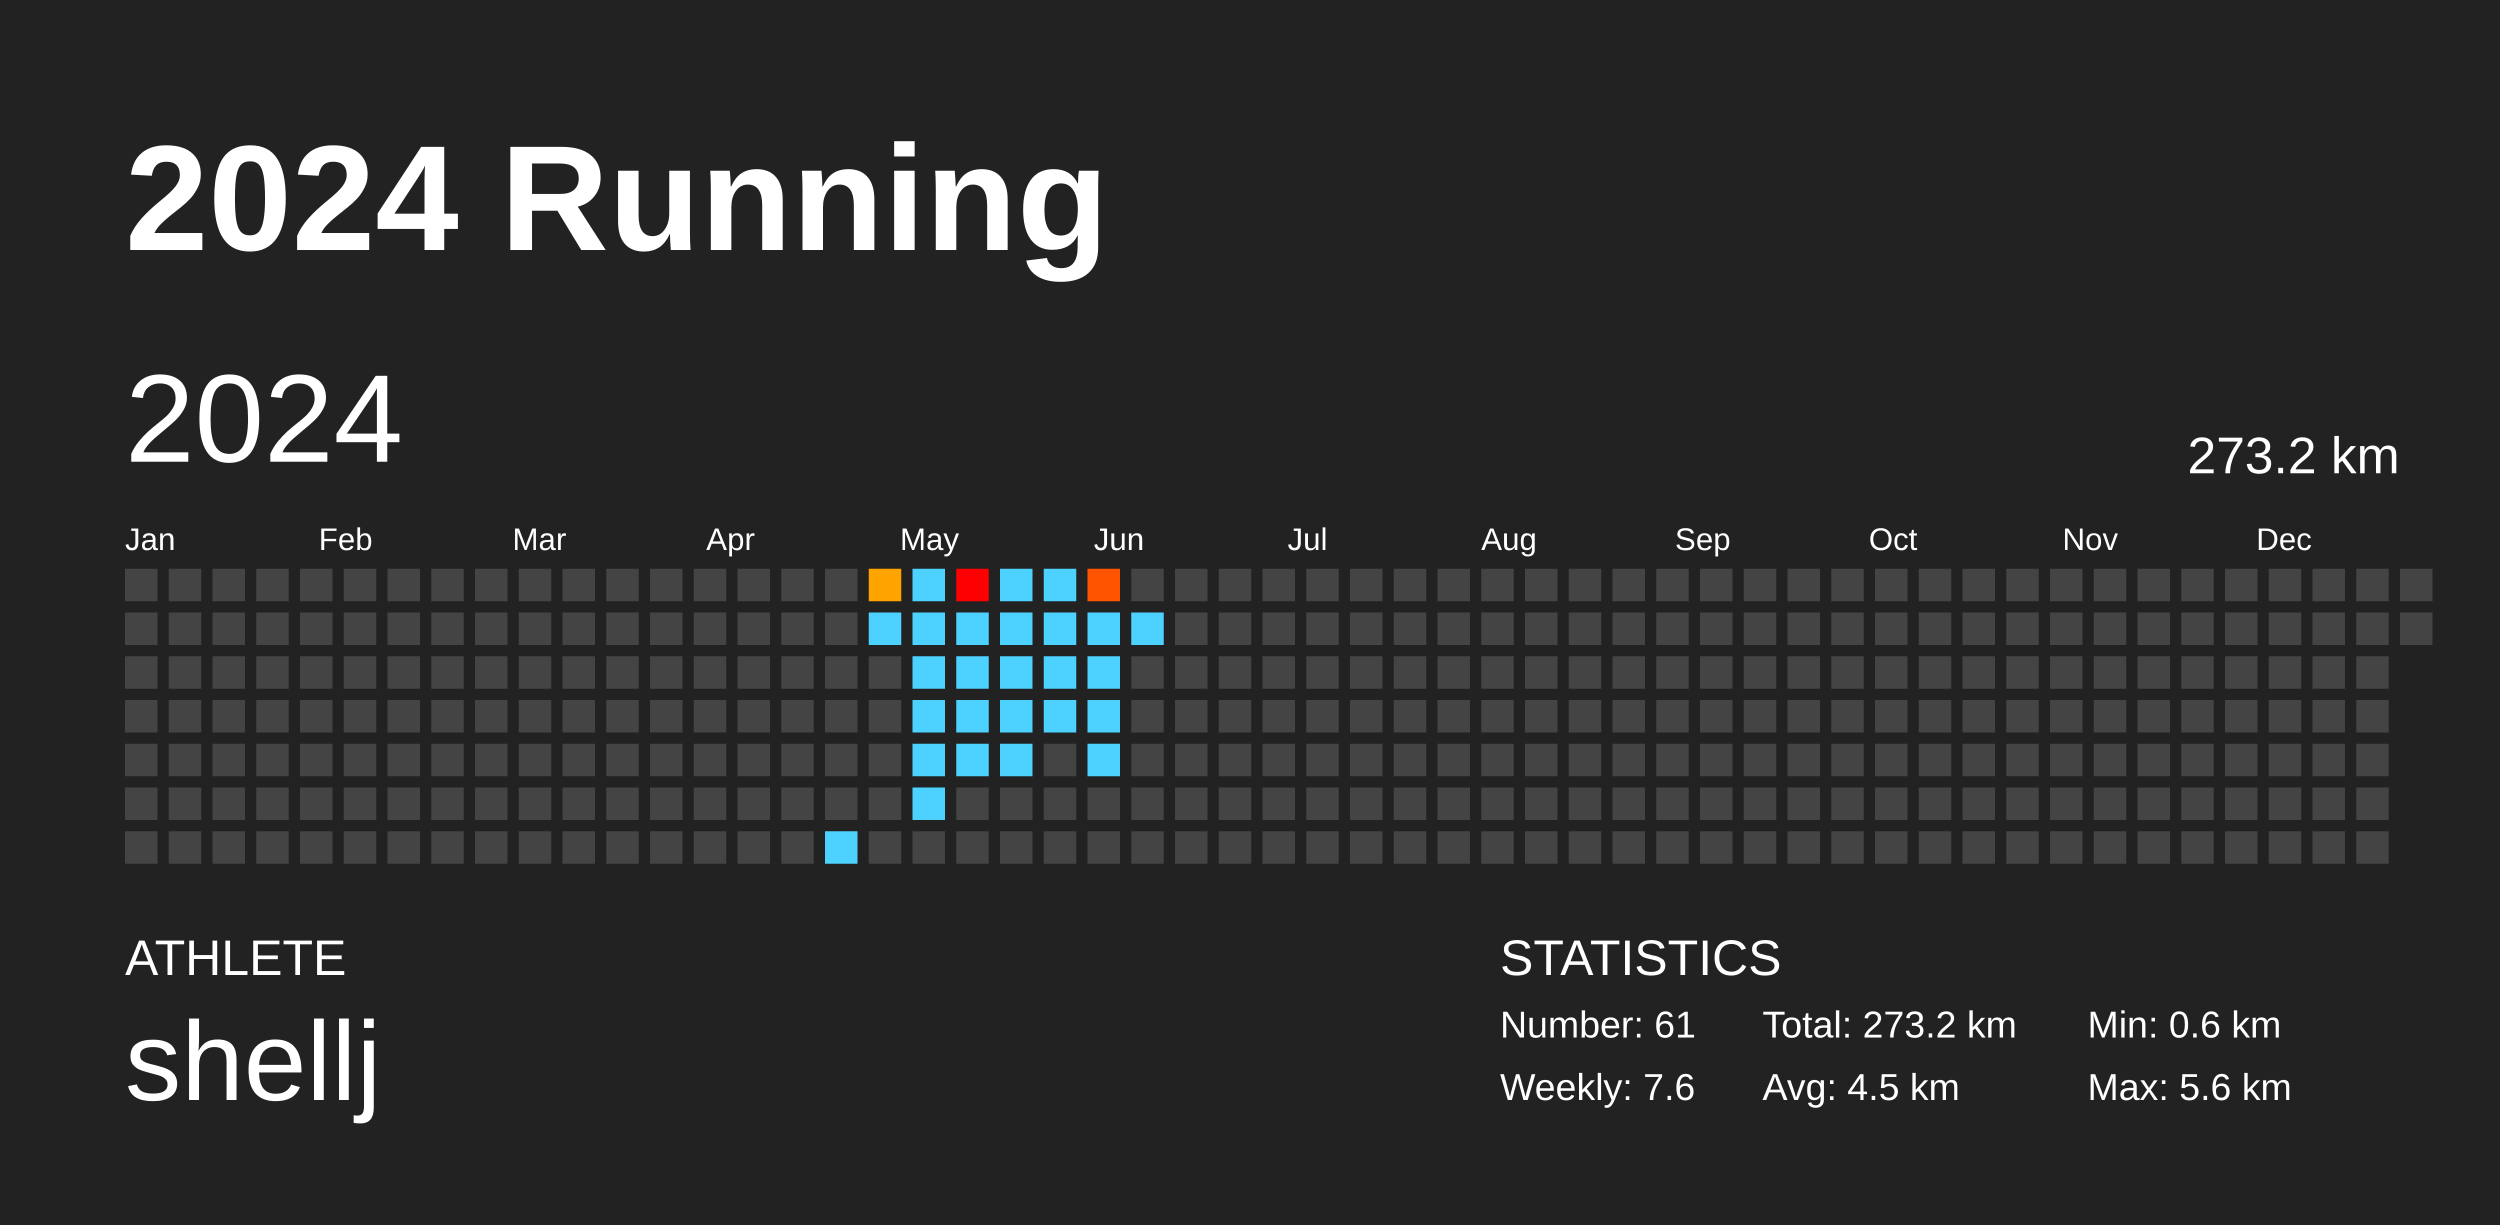
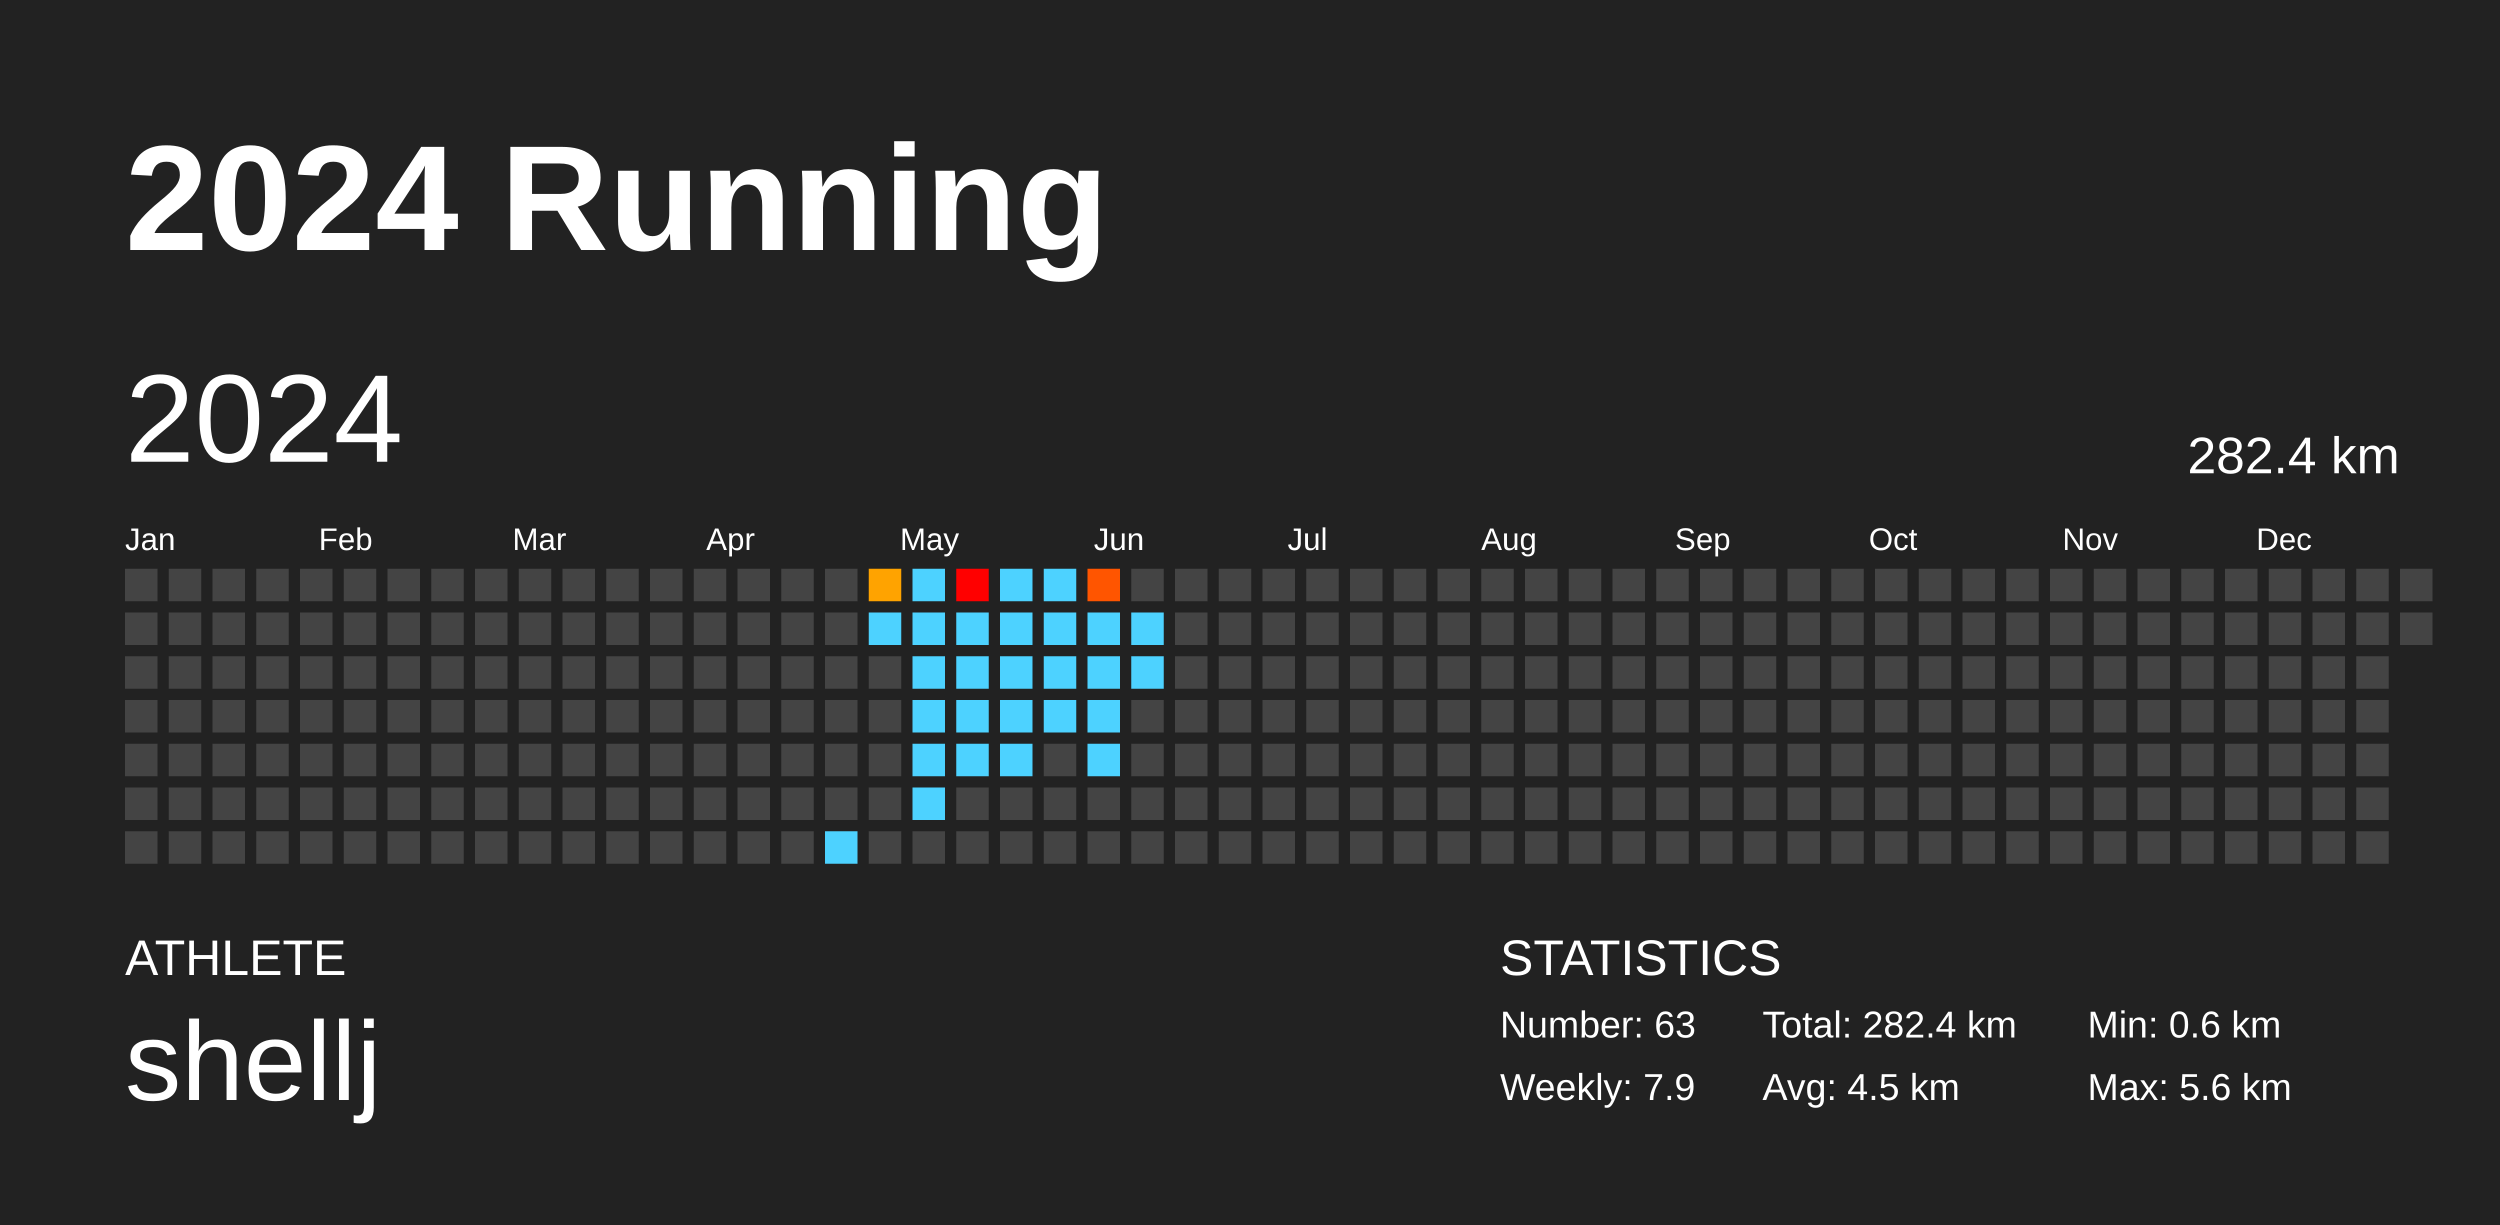
<svg xmlns="http://www.w3.org/2000/svg" baseProfile="full" height="98mm" version="1.1" viewBox="0,0,200,98" width="200mm">
  <defs />
  <rect fill="#222222" height="98" width="200" x="0" y="0" />
  <text fill="#FFFFFF" style="font-size:12px; font-family:Arial; font-weight:bold;" x="10" y="20">2024 Running</text>
  <text fill="#FFFFFF" style="font-size:4px; font-family:Arial" x="10" y="78">ATHLETE</text>
  <text fill="#FFFFFF" style="font-size:9px; font-family:Arial" x="10" y="88">shellj</text>
  <text fill="#FFFFFF" style="font-size:4px; font-family:Arial" x="120" y="78">STATISTICS</text>
-   <text fill="#FFFFFF" style="font-size:3px; font-family:Arial" x="120" y="83">Number: 61</text>
-   <text fill="#FFFFFF" style="font-size:3px; font-family:Arial" x="120" y="88">Weekly: 7.6</text>
-   <text fill="#FFFFFF" style="font-size:3px; font-family:Arial" x="141" y="83">Total: 273.2 km</text>
+   <text fill="#FFFFFF" style="font-size:3px; font-family:Arial" x="120" y="83">Number: 63</text>
+   <text fill="#FFFFFF" style="font-size:3px; font-family:Arial" x="120" y="88">Weekly: 7.9</text>
+   <text fill="#FFFFFF" style="font-size:3px; font-family:Arial" x="141" y="83">Total: 282.4 km</text>
  <text fill="#FFFFFF" style="font-size:3px; font-family:Arial" x="141" y="88">Avg: 4.5 km</text>
  <text fill="#FFFFFF" style="font-size:3px; font-family:Arial" x="167" y="83">Min: 0.6 km</text>
  <text fill="#FFFFFF" style="font-size:3px; font-family:Arial" x="167" y="88">Max: 5.6 km</text>
  <text dominant-baseline="hanging" fill="#FFFFFF" style="font-size:10.0px; font-family:Arial;" x="10" y="30">2024</text>
-   <text dominant-baseline="hanging" fill="#FFFFFF" style="font-size:4.125px; font-family:Arial;" x="175" y="35">273.2 km</text>
+   <text dominant-baseline="hanging" fill="#FFFFFF" style="font-size:4.125px; font-family:Arial;" x="175" y="35">282.4 km</text>
  <text fill="#FFFFFF" style="font-size:2.5px; font-family:Arial" x="10.0" y="44">Jan</text>
  <text fill="#FFFFFF" style="font-size:2.5px; font-family:Arial" x="25.5" y="44">Feb</text>
  <text fill="#FFFFFF" style="font-size:2.5px; font-family:Arial" x="41.0" y="44">Mar</text>
  <text fill="#FFFFFF" style="font-size:2.5px; font-family:Arial" x="56.5" y="44">Apr</text>
  <text fill="#FFFFFF" style="font-size:2.5px; font-family:Arial" x="72.0" y="44">May</text>
  <text fill="#FFFFFF" style="font-size:2.5px; font-family:Arial" x="87.5" y="44">Jun</text>
  <text fill="#FFFFFF" style="font-size:2.5px; font-family:Arial" x="103.0" y="44">Jul</text>
  <text fill="#FFFFFF" style="font-size:2.5px; font-family:Arial" x="118.5" y="44">Aug</text>
  <text fill="#FFFFFF" style="font-size:2.5px; font-family:Arial" x="134.0" y="44">Sep</text>
  <text fill="#FFFFFF" style="font-size:2.5px; font-family:Arial" x="149.5" y="44">Oct</text>
  <text fill="#FFFFFF" style="font-size:2.5px; font-family:Arial" x="165.0" y="44">Nov</text>
  <text fill="#FFFFFF" style="font-size:2.5px; font-family:Arial" x="180.5" y="44">Dec</text>
  <rect fill="#444444" height="2.6" width="2.6" x="10.0" y="45.5" />
  <rect fill="#444444" height="2.6" width="2.6" x="10.0" y="49.0" />
  <rect fill="#444444" height="2.6" width="2.6" x="10.0" y="52.5" />
  <rect fill="#444444" height="2.6" width="2.6" x="10.0" y="56.0" />
  <rect fill="#444444" height="2.6" width="2.6" x="10.0" y="59.5" />
  <rect fill="#444444" height="2.6" width="2.6" x="10.0" y="63.0" />
  <rect fill="#444444" height="2.6" width="2.6" x="10.0" y="66.5" />
  <rect fill="#444444" height="2.6" width="2.6" x="13.5" y="45.5" />
  <rect fill="#444444" height="2.6" width="2.6" x="13.5" y="49.0" />
  <rect fill="#444444" height="2.6" width="2.6" x="13.5" y="52.5" />
  <rect fill="#444444" height="2.6" width="2.6" x="13.5" y="56.0" />
  <rect fill="#444444" height="2.6" width="2.6" x="13.5" y="59.5" />
  <rect fill="#444444" height="2.6" width="2.6" x="13.5" y="63.0" />
  <rect fill="#444444" height="2.6" width="2.6" x="13.5" y="66.5" />
  <rect fill="#444444" height="2.6" width="2.6" x="17.0" y="45.5" />
  <rect fill="#444444" height="2.6" width="2.6" x="17.0" y="49.0" />
  <rect fill="#444444" height="2.6" width="2.6" x="17.0" y="52.5" />
  <rect fill="#444444" height="2.6" width="2.6" x="17.0" y="56.0" />
  <rect fill="#444444" height="2.6" width="2.6" x="17.0" y="59.5" />
  <rect fill="#444444" height="2.6" width="2.6" x="17.0" y="63.0" />
  <rect fill="#444444" height="2.6" width="2.6" x="17.0" y="66.5" />
  <rect fill="#444444" height="2.6" width="2.6" x="20.5" y="45.5" />
  <rect fill="#444444" height="2.6" width="2.6" x="20.5" y="49.0" />
  <rect fill="#444444" height="2.6" width="2.6" x="20.5" y="52.5" />
  <rect fill="#444444" height="2.6" width="2.6" x="20.5" y="56.0" />
  <rect fill="#444444" height="2.6" width="2.6" x="20.5" y="59.5" />
  <rect fill="#444444" height="2.6" width="2.6" x="20.5" y="63.0" />
  <rect fill="#444444" height="2.6" width="2.6" x="20.5" y="66.5" />
  <rect fill="#444444" height="2.6" width="2.6" x="24.0" y="45.5" />
  <rect fill="#444444" height="2.6" width="2.6" x="24.0" y="49.0" />
  <rect fill="#444444" height="2.6" width="2.6" x="24.0" y="52.5" />
  <rect fill="#444444" height="2.6" width="2.6" x="24.0" y="56.0" />
  <rect fill="#444444" height="2.6" width="2.6" x="24.0" y="59.5" />
  <rect fill="#444444" height="2.6" width="2.6" x="24.0" y="63.0" />
  <rect fill="#444444" height="2.6" width="2.6" x="24.0" y="66.5" />
  <rect fill="#444444" height="2.6" width="2.6" x="27.5" y="45.5" />
  <rect fill="#444444" height="2.6" width="2.6" x="27.5" y="49.0" />
  <rect fill="#444444" height="2.6" width="2.6" x="27.5" y="52.5" />
  <rect fill="#444444" height="2.6" width="2.6" x="27.5" y="56.0" />
  <rect fill="#444444" height="2.6" width="2.6" x="27.5" y="59.5" />
  <rect fill="#444444" height="2.6" width="2.6" x="27.5" y="63.0" />
  <rect fill="#444444" height="2.6" width="2.6" x="27.5" y="66.5" />
  <rect fill="#444444" height="2.6" width="2.6" x="31.0" y="45.5" />
  <rect fill="#444444" height="2.6" width="2.6" x="31.0" y="49.0" />
  <rect fill="#444444" height="2.6" width="2.6" x="31.0" y="52.5" />
  <rect fill="#444444" height="2.6" width="2.6" x="31.0" y="56.0" />
  <rect fill="#444444" height="2.6" width="2.6" x="31.0" y="59.5" />
  <rect fill="#444444" height="2.6" width="2.6" x="31.0" y="63.0" />
  <rect fill="#444444" height="2.6" width="2.6" x="31.0" y="66.5" />
  <rect fill="#444444" height="2.6" width="2.6" x="34.5" y="45.5" />
  <rect fill="#444444" height="2.6" width="2.6" x="34.5" y="49.0" />
  <rect fill="#444444" height="2.6" width="2.6" x="34.5" y="52.5" />
  <rect fill="#444444" height="2.6" width="2.6" x="34.5" y="56.0" />
  <rect fill="#444444" height="2.6" width="2.6" x="34.5" y="59.5" />
  <rect fill="#444444" height="2.6" width="2.6" x="34.5" y="63.0" />
  <rect fill="#444444" height="2.6" width="2.6" x="34.5" y="66.5" />
  <rect fill="#444444" height="2.6" width="2.6" x="38.0" y="45.5" />
  <rect fill="#444444" height="2.6" width="2.6" x="38.0" y="49.0" />
  <rect fill="#444444" height="2.6" width="2.6" x="38.0" y="52.5" />
  <rect fill="#444444" height="2.6" width="2.6" x="38.0" y="56.0" />
  <rect fill="#444444" height="2.6" width="2.6" x="38.0" y="59.5" />
  <rect fill="#444444" height="2.6" width="2.6" x="38.0" y="63.0" />
  <rect fill="#444444" height="2.6" width="2.6" x="38.0" y="66.5" />
  <rect fill="#444444" height="2.6" width="2.6" x="41.5" y="45.5" />
  <rect fill="#444444" height="2.6" width="2.6" x="41.5" y="49.0" />
  <rect fill="#444444" height="2.6" width="2.6" x="41.5" y="52.5" />
  <rect fill="#444444" height="2.6" width="2.6" x="41.5" y="56.0" />
  <rect fill="#444444" height="2.6" width="2.6" x="41.5" y="59.5" />
  <rect fill="#444444" height="2.6" width="2.6" x="41.5" y="63.0" />
  <rect fill="#444444" height="2.6" width="2.6" x="41.5" y="66.5" />
  <rect fill="#444444" height="2.6" width="2.6" x="45.0" y="45.5" />
  <rect fill="#444444" height="2.6" width="2.6" x="45.0" y="49.0" />
  <rect fill="#444444" height="2.6" width="2.6" x="45.0" y="52.5" />
  <rect fill="#444444" height="2.6" width="2.6" x="45.0" y="56.0" />
  <rect fill="#444444" height="2.6" width="2.6" x="45.0" y="59.5" />
  <rect fill="#444444" height="2.6" width="2.6" x="45.0" y="63.0" />
  <rect fill="#444444" height="2.6" width="2.6" x="45.0" y="66.5" />
  <rect fill="#444444" height="2.6" width="2.6" x="48.5" y="45.5" />
  <rect fill="#444444" height="2.6" width="2.6" x="48.5" y="49.0" />
  <rect fill="#444444" height="2.6" width="2.6" x="48.5" y="52.5" />
  <rect fill="#444444" height="2.6" width="2.6" x="48.5" y="56.0" />
  <rect fill="#444444" height="2.6" width="2.6" x="48.5" y="59.5" />
  <rect fill="#444444" height="2.6" width="2.6" x="48.5" y="63.0" />
  <rect fill="#444444" height="2.6" width="2.6" x="48.5" y="66.5" />
  <rect fill="#444444" height="2.6" width="2.6" x="52.0" y="45.5" />
  <rect fill="#444444" height="2.6" width="2.6" x="52.0" y="49.0" />
  <rect fill="#444444" height="2.6" width="2.6" x="52.0" y="52.5" />
  <rect fill="#444444" height="2.6" width="2.6" x="52.0" y="56.0" />
  <rect fill="#444444" height="2.6" width="2.6" x="52.0" y="59.5" />
  <rect fill="#444444" height="2.6" width="2.6" x="52.0" y="63.0" />
  <rect fill="#444444" height="2.6" width="2.6" x="52.0" y="66.5" />
  <rect fill="#444444" height="2.6" width="2.6" x="55.5" y="45.5" />
  <rect fill="#444444" height="2.6" width="2.6" x="55.5" y="49.0" />
  <rect fill="#444444" height="2.6" width="2.6" x="55.5" y="52.5" />
  <rect fill="#444444" height="2.6" width="2.6" x="55.5" y="56.0" />
  <rect fill="#444444" height="2.6" width="2.6" x="55.5" y="59.5" />
  <rect fill="#444444" height="2.6" width="2.6" x="55.5" y="63.0" />
  <rect fill="#444444" height="2.6" width="2.6" x="55.5" y="66.5" />
  <rect fill="#444444" height="2.6" width="2.6" x="59.0" y="45.5" />
  <rect fill="#444444" height="2.6" width="2.6" x="59.0" y="49.0" />
  <rect fill="#444444" height="2.6" width="2.6" x="59.0" y="52.5" />
  <rect fill="#444444" height="2.6" width="2.6" x="59.0" y="56.0" />
  <rect fill="#444444" height="2.6" width="2.6" x="59.0" y="59.5" />
  <rect fill="#444444" height="2.6" width="2.6" x="59.0" y="63.0" />
  <rect fill="#444444" height="2.6" width="2.6" x="59.0" y="66.5" />
  <rect fill="#444444" height="2.6" width="2.6" x="62.5" y="45.5" />
  <rect fill="#444444" height="2.6" width="2.6" x="62.5" y="49.0" />
  <rect fill="#444444" height="2.6" width="2.6" x="62.5" y="52.5" />
  <rect fill="#444444" height="2.6" width="2.6" x="62.5" y="56.0" />
  <rect fill="#444444" height="2.6" width="2.6" x="62.5" y="59.5" />
  <rect fill="#444444" height="2.6" width="2.6" x="62.5" y="63.0" />
  <rect fill="#444444" height="2.6" width="2.6" x="62.5" y="66.5" />
  <rect fill="#444444" height="2.6" width="2.6" x="66.0" y="45.5" />
  <rect fill="#444444" height="2.6" width="2.6" x="66.0" y="49.0" />
  <rect fill="#444444" height="2.6" width="2.6" x="66.0" y="52.5" />
  <rect fill="#444444" height="2.6" width="2.6" x="66.0" y="56.0" />
  <rect fill="#444444" height="2.6" width="2.6" x="66.0" y="59.5" />
  <rect fill="#444444" height="2.6" width="2.6" x="66.0" y="63.0" />
  <rect fill="#4dd2ff" height="2.6" width="2.6" x="66.0" y="66.5" />
  <rect fill="#ffa300" height="2.6" width="2.6" x="69.5" y="45.5" />
  <rect fill="#4dd2ff" height="2.6" width="2.6" x="69.5" y="49.0" />
  <rect fill="#444444" height="2.6" width="2.6" x="69.5" y="52.5" />
  <rect fill="#444444" height="2.6" width="2.6" x="69.5" y="56.0" />
  <rect fill="#444444" height="2.6" width="2.6" x="69.5" y="59.5" />
  <rect fill="#444444" height="2.6" width="2.6" x="69.5" y="63.0" />
  <rect fill="#444444" height="2.6" width="2.6" x="69.5" y="66.5" />
  <rect fill="#4dd2ff" height="2.6" width="2.6" x="73.0" y="45.5" />
  <rect fill="#4dd2ff" height="2.6" width="2.6" x="73.0" y="49.0" />
  <rect fill="#4dd2ff" height="2.6" width="2.6" x="73.0" y="52.5" />
  <rect fill="#4dd2ff" height="2.6" width="2.6" x="73.0" y="56.0" />
  <rect fill="#4dd2ff" height="2.6" width="2.6" x="73.0" y="59.5" />
  <rect fill="#4dd2ff" height="2.6" width="2.6" x="73.0" y="63.0" />
  <rect fill="#444444" height="2.6" width="2.6" x="73.0" y="66.5" />
  <rect fill="red" height="2.6" width="2.6" x="76.5" y="45.5" />
  <rect fill="#4dd2ff" height="2.6" width="2.6" x="76.5" y="49.0" />
  <rect fill="#4dd2ff" height="2.6" width="2.6" x="76.5" y="52.5" />
  <rect fill="#4dd2ff" height="2.6" width="2.6" x="76.5" y="56.0" />
  <rect fill="#4dd2ff" height="2.6" width="2.6" x="76.5" y="59.5" />
  <rect fill="#444444" height="2.6" width="2.6" x="76.5" y="63.0" />
  <rect fill="#444444" height="2.6" width="2.6" x="76.5" y="66.5" />
  <rect fill="#4dd2ff" height="2.6" width="2.6" x="80.0" y="45.5" />
  <rect fill="#4dd2ff" height="2.6" width="2.6" x="80.0" y="49.0" />
  <rect fill="#4dd2ff" height="2.6" width="2.6" x="80.0" y="52.5" />
  <rect fill="#4dd2ff" height="2.6" width="2.6" x="80.0" y="56.0" />
  <rect fill="#4dd2ff" height="2.6" width="2.6" x="80.0" y="59.5" />
  <rect fill="#444444" height="2.6" width="2.6" x="80.0" y="63.0" />
  <rect fill="#444444" height="2.6" width="2.6" x="80.0" y="66.5" />
  <rect fill="#4dd2ff" height="2.6" width="2.6" x="83.5" y="45.5" />
  <rect fill="#4dd2ff" height="2.6" width="2.6" x="83.5" y="49.0" />
  <rect fill="#4dd2ff" height="2.6" width="2.6" x="83.5" y="52.5" />
  <rect fill="#4dd2ff" height="2.6" width="2.6" x="83.5" y="56.0" />
  <rect fill="#444444" height="2.6" width="2.6" x="83.5" y="59.5" />
  <rect fill="#444444" height="2.6" width="2.6" x="83.5" y="63.0" />
  <rect fill="#444444" height="2.6" width="2.6" x="83.5" y="66.5" />
  <rect fill="#ff5500" height="2.6" width="2.6" x="87.0" y="45.5" />
  <rect fill="#4dd2ff" height="2.6" width="2.6" x="87.0" y="49.0" />
  <rect fill="#4dd2ff" height="2.6" width="2.6" x="87.0" y="52.5" />
  <rect fill="#4dd2ff" height="2.6" width="2.6" x="87.0" y="56.0" />
  <rect fill="#4dd2ff" height="2.6" width="2.6" x="87.0" y="59.5" />
  <rect fill="#444444" height="2.6" width="2.6" x="87.0" y="63.0" />
  <rect fill="#444444" height="2.6" width="2.6" x="87.0" y="66.5" />
  <rect fill="#444444" height="2.6" width="2.6" x="90.5" y="45.5" />
  <rect fill="#4dd2ff" height="2.6" width="2.6" x="90.5" y="49.0" />
-   <rect fill="#444444" height="2.6" width="2.6" x="90.5" y="52.5" />
+   <rect fill="#4dd2ff" height="2.6" width="2.6" x="90.5" y="52.5" />
  <rect fill="#444444" height="2.6" width="2.6" x="90.5" y="56.0" />
  <rect fill="#444444" height="2.6" width="2.6" x="90.5" y="59.5" />
  <rect fill="#444444" height="2.6" width="2.6" x="90.5" y="63.0" />
  <rect fill="#444444" height="2.6" width="2.6" x="90.5" y="66.5" />
  <rect fill="#444444" height="2.6" width="2.6" x="94.0" y="45.5" />
  <rect fill="#444444" height="2.6" width="2.6" x="94.0" y="49.0" />
  <rect fill="#444444" height="2.6" width="2.6" x="94.0" y="52.5" />
  <rect fill="#444444" height="2.6" width="2.6" x="94.0" y="56.0" />
  <rect fill="#444444" height="2.6" width="2.6" x="94.0" y="59.5" />
  <rect fill="#444444" height="2.6" width="2.6" x="94.0" y="63.0" />
  <rect fill="#444444" height="2.6" width="2.6" x="94.0" y="66.5" />
  <rect fill="#444444" height="2.6" width="2.6" x="97.5" y="45.5" />
  <rect fill="#444444" height="2.6" width="2.6" x="97.5" y="49.0" />
  <rect fill="#444444" height="2.6" width="2.6" x="97.5" y="52.5" />
  <rect fill="#444444" height="2.6" width="2.6" x="97.5" y="56.0" />
  <rect fill="#444444" height="2.6" width="2.6" x="97.5" y="59.5" />
  <rect fill="#444444" height="2.6" width="2.6" x="97.5" y="63.0" />
  <rect fill="#444444" height="2.6" width="2.6" x="97.5" y="66.5" />
  <rect fill="#444444" height="2.6" width="2.6" x="101.0" y="45.5" />
  <rect fill="#444444" height="2.6" width="2.6" x="101.0" y="49.0" />
  <rect fill="#444444" height="2.6" width="2.6" x="101.0" y="52.5" />
  <rect fill="#444444" height="2.6" width="2.6" x="101.0" y="56.0" />
  <rect fill="#444444" height="2.6" width="2.6" x="101.0" y="59.5" />
  <rect fill="#444444" height="2.6" width="2.6" x="101.0" y="63.0" />
  <rect fill="#444444" height="2.6" width="2.6" x="101.0" y="66.5" />
  <rect fill="#444444" height="2.6" width="2.6" x="104.5" y="45.5" />
  <rect fill="#444444" height="2.6" width="2.6" x="104.5" y="49.0" />
  <rect fill="#444444" height="2.6" width="2.6" x="104.5" y="52.5" />
  <rect fill="#444444" height="2.6" width="2.6" x="104.5" y="56.0" />
  <rect fill="#444444" height="2.6" width="2.6" x="104.5" y="59.5" />
  <rect fill="#444444" height="2.6" width="2.6" x="104.5" y="63.0" />
  <rect fill="#444444" height="2.6" width="2.6" x="104.5" y="66.5" />
  <rect fill="#444444" height="2.6" width="2.6" x="108.0" y="45.5" />
  <rect fill="#444444" height="2.6" width="2.6" x="108.0" y="49.0" />
  <rect fill="#444444" height="2.6" width="2.6" x="108.0" y="52.5" />
  <rect fill="#444444" height="2.6" width="2.6" x="108.0" y="56.0" />
  <rect fill="#444444" height="2.6" width="2.6" x="108.0" y="59.5" />
  <rect fill="#444444" height="2.6" width="2.6" x="108.0" y="63.0" />
  <rect fill="#444444" height="2.6" width="2.6" x="108.0" y="66.5" />
  <rect fill="#444444" height="2.6" width="2.6" x="111.5" y="45.5" />
  <rect fill="#444444" height="2.6" width="2.6" x="111.5" y="49.0" />
  <rect fill="#444444" height="2.6" width="2.6" x="111.5" y="52.5" />
  <rect fill="#444444" height="2.6" width="2.6" x="111.5" y="56.0" />
  <rect fill="#444444" height="2.6" width="2.6" x="111.5" y="59.5" />
  <rect fill="#444444" height="2.6" width="2.6" x="111.5" y="63.0" />
  <rect fill="#444444" height="2.6" width="2.6" x="111.5" y="66.5" />
  <rect fill="#444444" height="2.6" width="2.6" x="115.0" y="45.5" />
  <rect fill="#444444" height="2.6" width="2.6" x="115.0" y="49.0" />
  <rect fill="#444444" height="2.6" width="2.6" x="115.0" y="52.5" />
  <rect fill="#444444" height="2.6" width="2.6" x="115.0" y="56.0" />
  <rect fill="#444444" height="2.6" width="2.6" x="115.0" y="59.5" />
  <rect fill="#444444" height="2.6" width="2.6" x="115.0" y="63.0" />
  <rect fill="#444444" height="2.6" width="2.6" x="115.0" y="66.5" />
  <rect fill="#444444" height="2.6" width="2.6" x="118.5" y="45.5" />
  <rect fill="#444444" height="2.6" width="2.6" x="118.5" y="49.0" />
  <rect fill="#444444" height="2.6" width="2.6" x="118.5" y="52.5" />
  <rect fill="#444444" height="2.6" width="2.6" x="118.5" y="56.0" />
  <rect fill="#444444" height="2.6" width="2.6" x="118.5" y="59.5" />
  <rect fill="#444444" height="2.6" width="2.6" x="118.5" y="63.0" />
  <rect fill="#444444" height="2.6" width="2.6" x="118.5" y="66.5" />
  <rect fill="#444444" height="2.6" width="2.6" x="122.0" y="45.5" />
  <rect fill="#444444" height="2.6" width="2.6" x="122.0" y="49.0" />
  <rect fill="#444444" height="2.6" width="2.6" x="122.0" y="52.5" />
  <rect fill="#444444" height="2.6" width="2.6" x="122.0" y="56.0" />
  <rect fill="#444444" height="2.6" width="2.6" x="122.0" y="59.5" />
  <rect fill="#444444" height="2.6" width="2.6" x="122.0" y="63.0" />
  <rect fill="#444444" height="2.6" width="2.6" x="122.0" y="66.5" />
  <rect fill="#444444" height="2.6" width="2.6" x="125.5" y="45.5" />
  <rect fill="#444444" height="2.6" width="2.6" x="125.5" y="49.0" />
  <rect fill="#444444" height="2.6" width="2.6" x="125.5" y="52.5" />
  <rect fill="#444444" height="2.6" width="2.6" x="125.5" y="56.0" />
  <rect fill="#444444" height="2.6" width="2.6" x="125.5" y="59.5" />
  <rect fill="#444444" height="2.6" width="2.6" x="125.5" y="63.0" />
  <rect fill="#444444" height="2.6" width="2.6" x="125.5" y="66.5" />
  <rect fill="#444444" height="2.6" width="2.6" x="129.0" y="45.5" />
  <rect fill="#444444" height="2.6" width="2.6" x="129.0" y="49.0" />
  <rect fill="#444444" height="2.6" width="2.6" x="129.0" y="52.5" />
  <rect fill="#444444" height="2.6" width="2.6" x="129.0" y="56.0" />
  <rect fill="#444444" height="2.6" width="2.6" x="129.0" y="59.5" />
  <rect fill="#444444" height="2.6" width="2.6" x="129.0" y="63.0" />
  <rect fill="#444444" height="2.6" width="2.6" x="129.0" y="66.5" />
  <rect fill="#444444" height="2.6" width="2.6" x="132.5" y="45.5" />
  <rect fill="#444444" height="2.6" width="2.6" x="132.5" y="49.0" />
  <rect fill="#444444" height="2.6" width="2.6" x="132.5" y="52.5" />
  <rect fill="#444444" height="2.6" width="2.6" x="132.5" y="56.0" />
  <rect fill="#444444" height="2.6" width="2.6" x="132.5" y="59.5" />
  <rect fill="#444444" height="2.6" width="2.6" x="132.5" y="63.0" />
  <rect fill="#444444" height="2.6" width="2.6" x="132.5" y="66.5" />
  <rect fill="#444444" height="2.6" width="2.6" x="136.0" y="45.5" />
  <rect fill="#444444" height="2.6" width="2.6" x="136.0" y="49.0" />
  <rect fill="#444444" height="2.6" width="2.6" x="136.0" y="52.5" />
  <rect fill="#444444" height="2.6" width="2.6" x="136.0" y="56.0" />
  <rect fill="#444444" height="2.6" width="2.6" x="136.0" y="59.5" />
  <rect fill="#444444" height="2.6" width="2.6" x="136.0" y="63.0" />
  <rect fill="#444444" height="2.6" width="2.6" x="136.0" y="66.5" />
  <rect fill="#444444" height="2.6" width="2.6" x="139.5" y="45.5" />
  <rect fill="#444444" height="2.6" width="2.6" x="139.5" y="49.0" />
  <rect fill="#444444" height="2.6" width="2.6" x="139.5" y="52.5" />
  <rect fill="#444444" height="2.6" width="2.6" x="139.5" y="56.0" />
  <rect fill="#444444" height="2.6" width="2.6" x="139.5" y="59.5" />
  <rect fill="#444444" height="2.6" width="2.6" x="139.5" y="63.0" />
  <rect fill="#444444" height="2.6" width="2.6" x="139.5" y="66.5" />
  <rect fill="#444444" height="2.6" width="2.6" x="143.0" y="45.5" />
  <rect fill="#444444" height="2.6" width="2.6" x="143.0" y="49.0" />
  <rect fill="#444444" height="2.6" width="2.6" x="143.0" y="52.5" />
  <rect fill="#444444" height="2.6" width="2.6" x="143.0" y="56.0" />
  <rect fill="#444444" height="2.6" width="2.6" x="143.0" y="59.5" />
  <rect fill="#444444" height="2.6" width="2.6" x="143.0" y="63.0" />
  <rect fill="#444444" height="2.6" width="2.6" x="143.0" y="66.5" />
  <rect fill="#444444" height="2.6" width="2.6" x="146.5" y="45.5" />
  <rect fill="#444444" height="2.6" width="2.6" x="146.5" y="49.0" />
  <rect fill="#444444" height="2.6" width="2.6" x="146.5" y="52.5" />
  <rect fill="#444444" height="2.6" width="2.6" x="146.5" y="56.0" />
  <rect fill="#444444" height="2.6" width="2.6" x="146.5" y="59.5" />
  <rect fill="#444444" height="2.6" width="2.6" x="146.5" y="63.0" />
  <rect fill="#444444" height="2.6" width="2.6" x="146.5" y="66.5" />
  <rect fill="#444444" height="2.6" width="2.6" x="150.0" y="45.5" />
  <rect fill="#444444" height="2.6" width="2.6" x="150.0" y="49.0" />
  <rect fill="#444444" height="2.6" width="2.6" x="150.0" y="52.5" />
  <rect fill="#444444" height="2.6" width="2.6" x="150.0" y="56.0" />
  <rect fill="#444444" height="2.6" width="2.6" x="150.0" y="59.5" />
  <rect fill="#444444" height="2.6" width="2.6" x="150.0" y="63.0" />
  <rect fill="#444444" height="2.6" width="2.6" x="150.0" y="66.5" />
  <rect fill="#444444" height="2.6" width="2.6" x="153.5" y="45.5" />
  <rect fill="#444444" height="2.6" width="2.6" x="153.5" y="49.0" />
  <rect fill="#444444" height="2.6" width="2.6" x="153.5" y="52.5" />
  <rect fill="#444444" height="2.6" width="2.6" x="153.5" y="56.0" />
  <rect fill="#444444" height="2.6" width="2.6" x="153.5" y="59.5" />
  <rect fill="#444444" height="2.6" width="2.6" x="153.5" y="63.0" />
  <rect fill="#444444" height="2.6" width="2.6" x="153.5" y="66.5" />
  <rect fill="#444444" height="2.6" width="2.6" x="157.0" y="45.5" />
  <rect fill="#444444" height="2.6" width="2.6" x="157.0" y="49.0" />
  <rect fill="#444444" height="2.6" width="2.6" x="157.0" y="52.5" />
  <rect fill="#444444" height="2.6" width="2.6" x="157.0" y="56.0" />
  <rect fill="#444444" height="2.6" width="2.6" x="157.0" y="59.5" />
  <rect fill="#444444" height="2.6" width="2.6" x="157.0" y="63.0" />
  <rect fill="#444444" height="2.6" width="2.6" x="157.0" y="66.5" />
  <rect fill="#444444" height="2.6" width="2.6" x="160.5" y="45.5" />
  <rect fill="#444444" height="2.6" width="2.6" x="160.5" y="49.0" />
  <rect fill="#444444" height="2.6" width="2.6" x="160.5" y="52.5" />
  <rect fill="#444444" height="2.6" width="2.6" x="160.5" y="56.0" />
  <rect fill="#444444" height="2.6" width="2.6" x="160.5" y="59.5" />
  <rect fill="#444444" height="2.6" width="2.6" x="160.5" y="63.0" />
  <rect fill="#444444" height="2.6" width="2.6" x="160.5" y="66.5" />
  <rect fill="#444444" height="2.6" width="2.6" x="164.0" y="45.5" />
  <rect fill="#444444" height="2.6" width="2.6" x="164.0" y="49.0" />
  <rect fill="#444444" height="2.6" width="2.6" x="164.0" y="52.5" />
  <rect fill="#444444" height="2.6" width="2.6" x="164.0" y="56.0" />
  <rect fill="#444444" height="2.6" width="2.6" x="164.0" y="59.5" />
  <rect fill="#444444" height="2.6" width="2.6" x="164.0" y="63.0" />
  <rect fill="#444444" height="2.6" width="2.6" x="164.0" y="66.5" />
  <rect fill="#444444" height="2.6" width="2.6" x="167.5" y="45.5" />
  <rect fill="#444444" height="2.6" width="2.6" x="167.5" y="49.0" />
  <rect fill="#444444" height="2.6" width="2.6" x="167.5" y="52.5" />
  <rect fill="#444444" height="2.6" width="2.6" x="167.5" y="56.0" />
  <rect fill="#444444" height="2.6" width="2.6" x="167.5" y="59.5" />
  <rect fill="#444444" height="2.6" width="2.6" x="167.5" y="63.0" />
  <rect fill="#444444" height="2.6" width="2.6" x="167.5" y="66.5" />
  <rect fill="#444444" height="2.6" width="2.6" x="171.0" y="45.5" />
  <rect fill="#444444" height="2.6" width="2.6" x="171.0" y="49.0" />
  <rect fill="#444444" height="2.6" width="2.6" x="171.0" y="52.5" />
  <rect fill="#444444" height="2.6" width="2.6" x="171.0" y="56.0" />
  <rect fill="#444444" height="2.6" width="2.6" x="171.0" y="59.5" />
  <rect fill="#444444" height="2.6" width="2.6" x="171.0" y="63.0" />
  <rect fill="#444444" height="2.6" width="2.6" x="171.0" y="66.5" />
  <rect fill="#444444" height="2.6" width="2.6" x="174.5" y="45.5" />
  <rect fill="#444444" height="2.6" width="2.6" x="174.5" y="49.0" />
  <rect fill="#444444" height="2.6" width="2.6" x="174.5" y="52.5" />
  <rect fill="#444444" height="2.6" width="2.6" x="174.5" y="56.0" />
  <rect fill="#444444" height="2.6" width="2.6" x="174.5" y="59.5" />
  <rect fill="#444444" height="2.6" width="2.6" x="174.5" y="63.0" />
  <rect fill="#444444" height="2.6" width="2.6" x="174.5" y="66.5" />
  <rect fill="#444444" height="2.6" width="2.6" x="178.0" y="45.5" />
  <rect fill="#444444" height="2.6" width="2.6" x="178.0" y="49.0" />
  <rect fill="#444444" height="2.6" width="2.6" x="178.0" y="52.5" />
  <rect fill="#444444" height="2.6" width="2.6" x="178.0" y="56.0" />
  <rect fill="#444444" height="2.6" width="2.6" x="178.0" y="59.5" />
  <rect fill="#444444" height="2.6" width="2.6" x="178.0" y="63.0" />
  <rect fill="#444444" height="2.6" width="2.6" x="178.0" y="66.5" />
  <rect fill="#444444" height="2.6" width="2.6" x="181.5" y="45.5" />
  <rect fill="#444444" height="2.6" width="2.6" x="181.5" y="49.0" />
  <rect fill="#444444" height="2.6" width="2.6" x="181.5" y="52.5" />
  <rect fill="#444444" height="2.6" width="2.6" x="181.5" y="56.0" />
  <rect fill="#444444" height="2.6" width="2.6" x="181.5" y="59.5" />
  <rect fill="#444444" height="2.6" width="2.6" x="181.5" y="63.0" />
  <rect fill="#444444" height="2.6" width="2.6" x="181.5" y="66.5" />
  <rect fill="#444444" height="2.6" width="2.6" x="185.0" y="45.5" />
  <rect fill="#444444" height="2.6" width="2.6" x="185.0" y="49.0" />
  <rect fill="#444444" height="2.6" width="2.6" x="185.0" y="52.5" />
  <rect fill="#444444" height="2.6" width="2.6" x="185.0" y="56.0" />
  <rect fill="#444444" height="2.6" width="2.6" x="185.0" y="59.5" />
  <rect fill="#444444" height="2.6" width="2.6" x="185.0" y="63.0" />
  <rect fill="#444444" height="2.6" width="2.6" x="185.0" y="66.5" />
  <rect fill="#444444" height="2.6" width="2.6" x="188.5" y="45.5" />
  <rect fill="#444444" height="2.6" width="2.6" x="188.5" y="49.0" />
  <rect fill="#444444" height="2.6" width="2.6" x="188.5" y="52.5" />
  <rect fill="#444444" height="2.6" width="2.6" x="188.5" y="56.0" />
  <rect fill="#444444" height="2.6" width="2.6" x="188.5" y="59.5" />
  <rect fill="#444444" height="2.6" width="2.6" x="188.5" y="63.0" />
  <rect fill="#444444" height="2.6" width="2.6" x="188.5" y="66.5" />
  <rect fill="#444444" height="2.6" width="2.6" x="192.0" y="45.5" />
  <rect fill="#444444" height="2.6" width="2.6" x="192.0" y="49.0" />
</svg>
